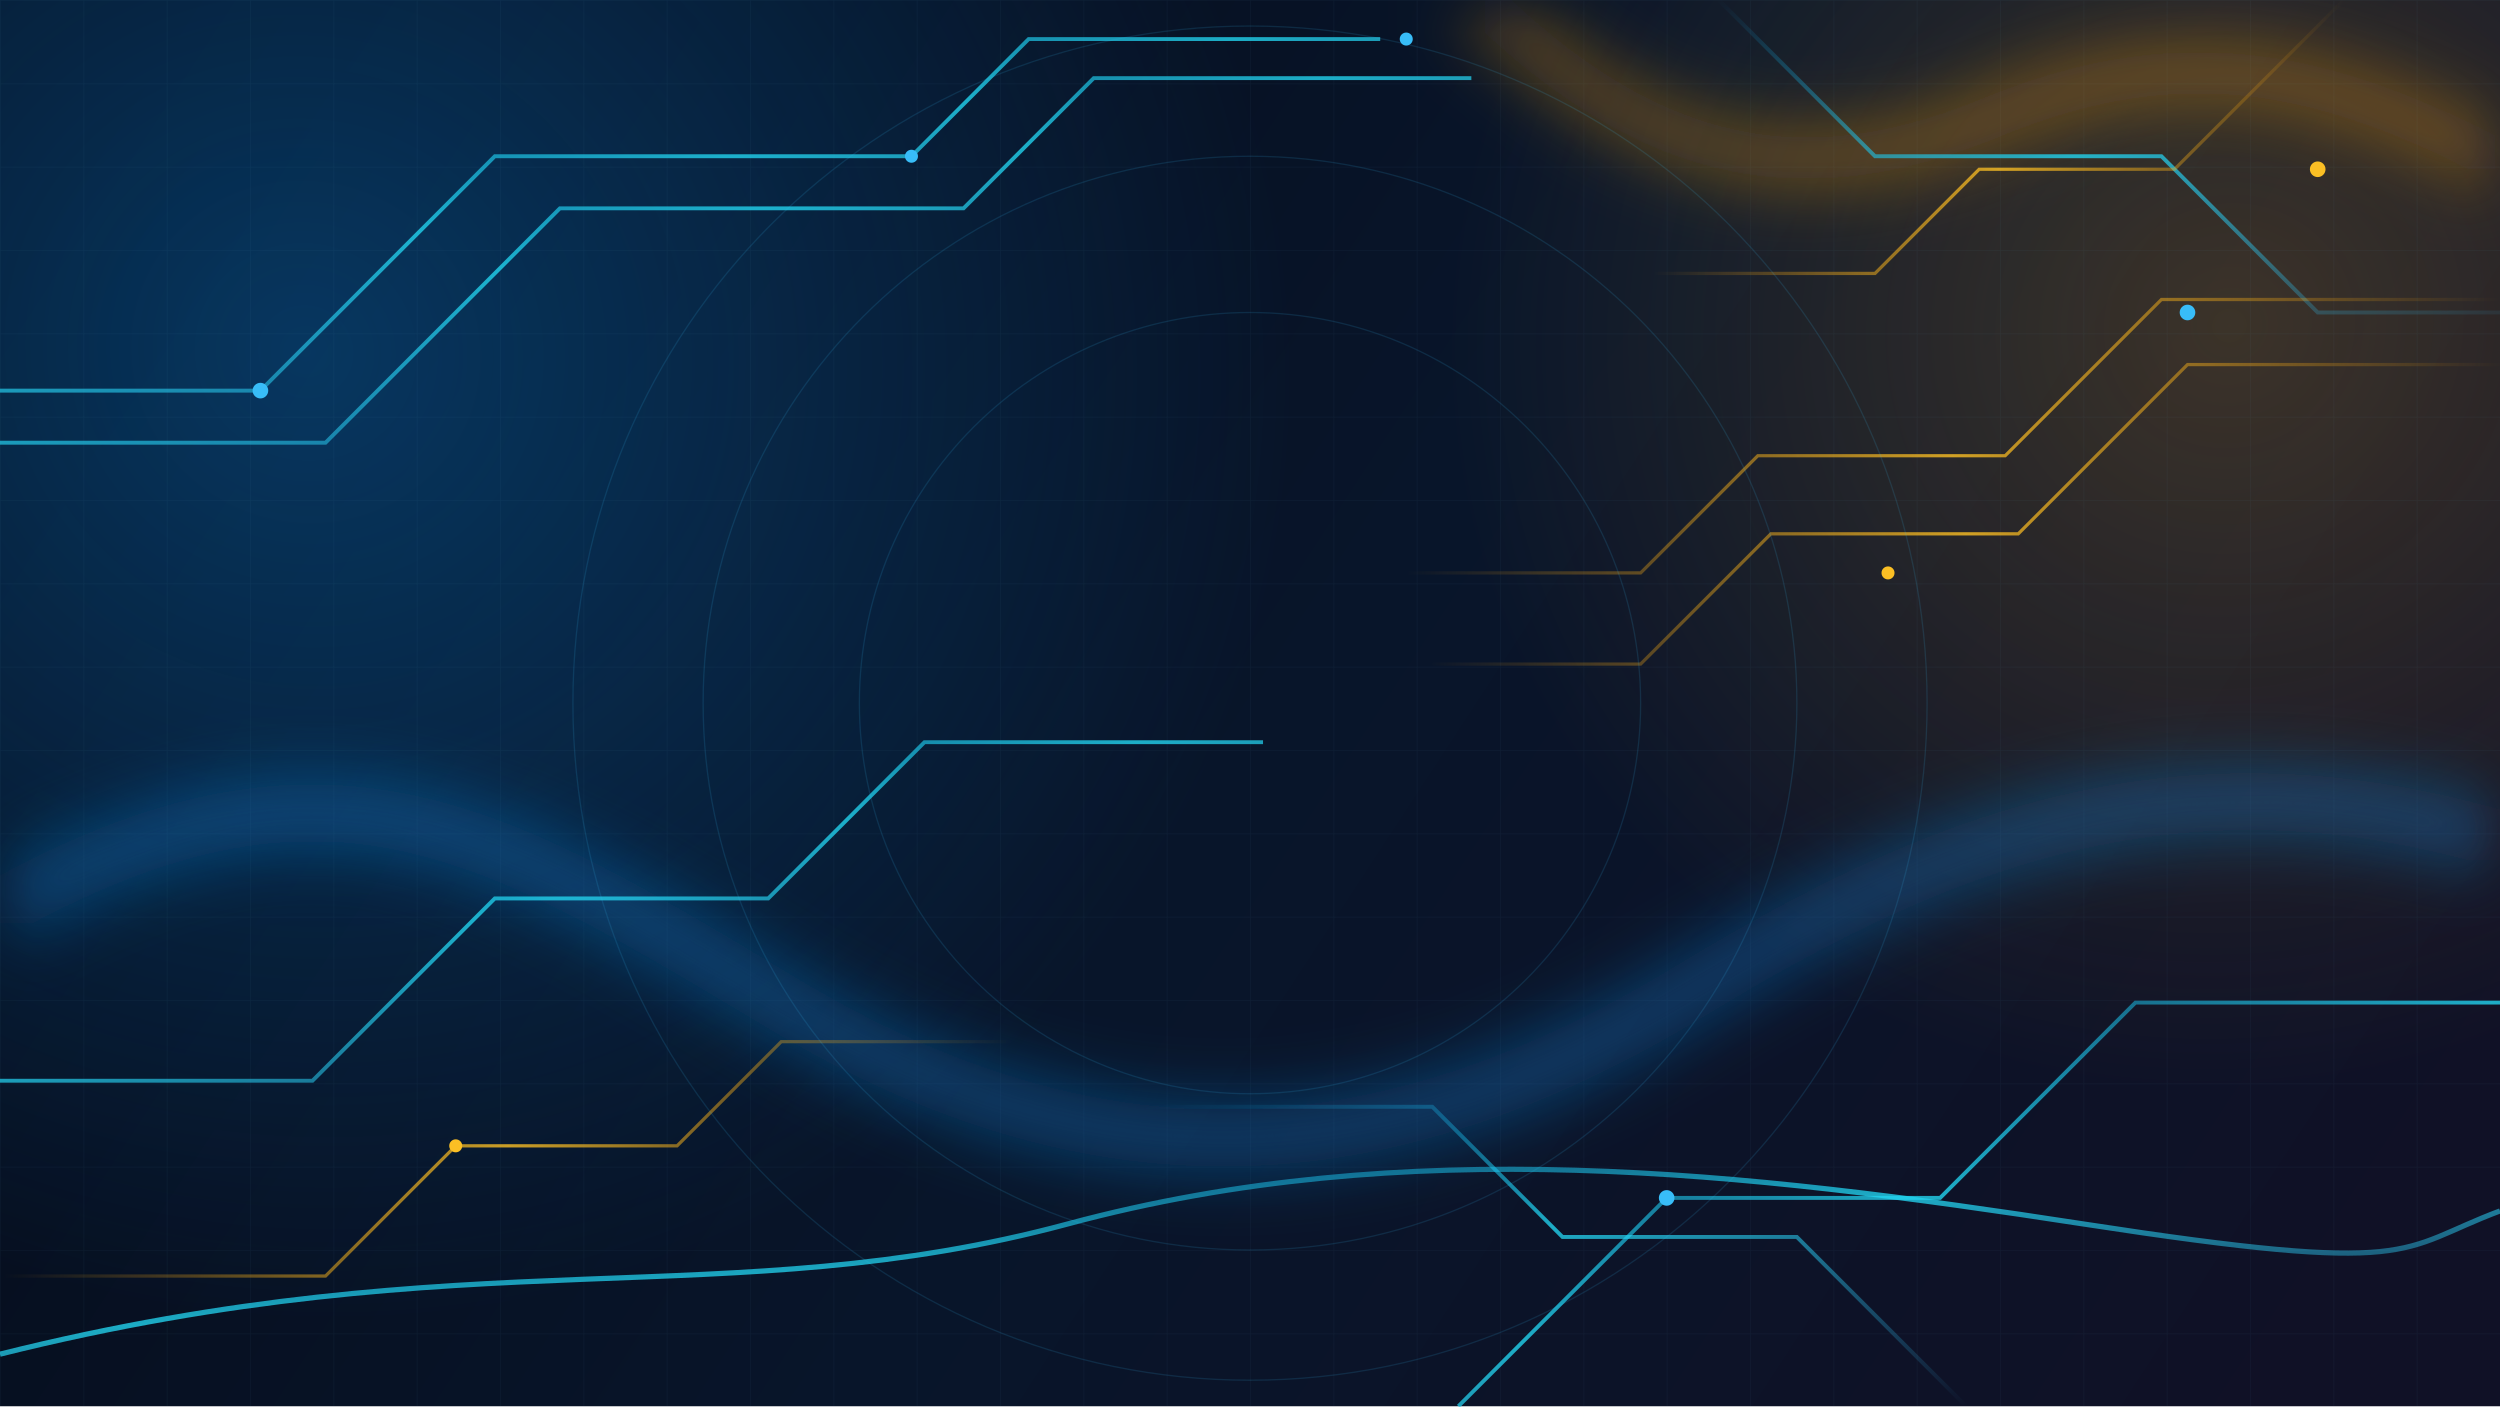
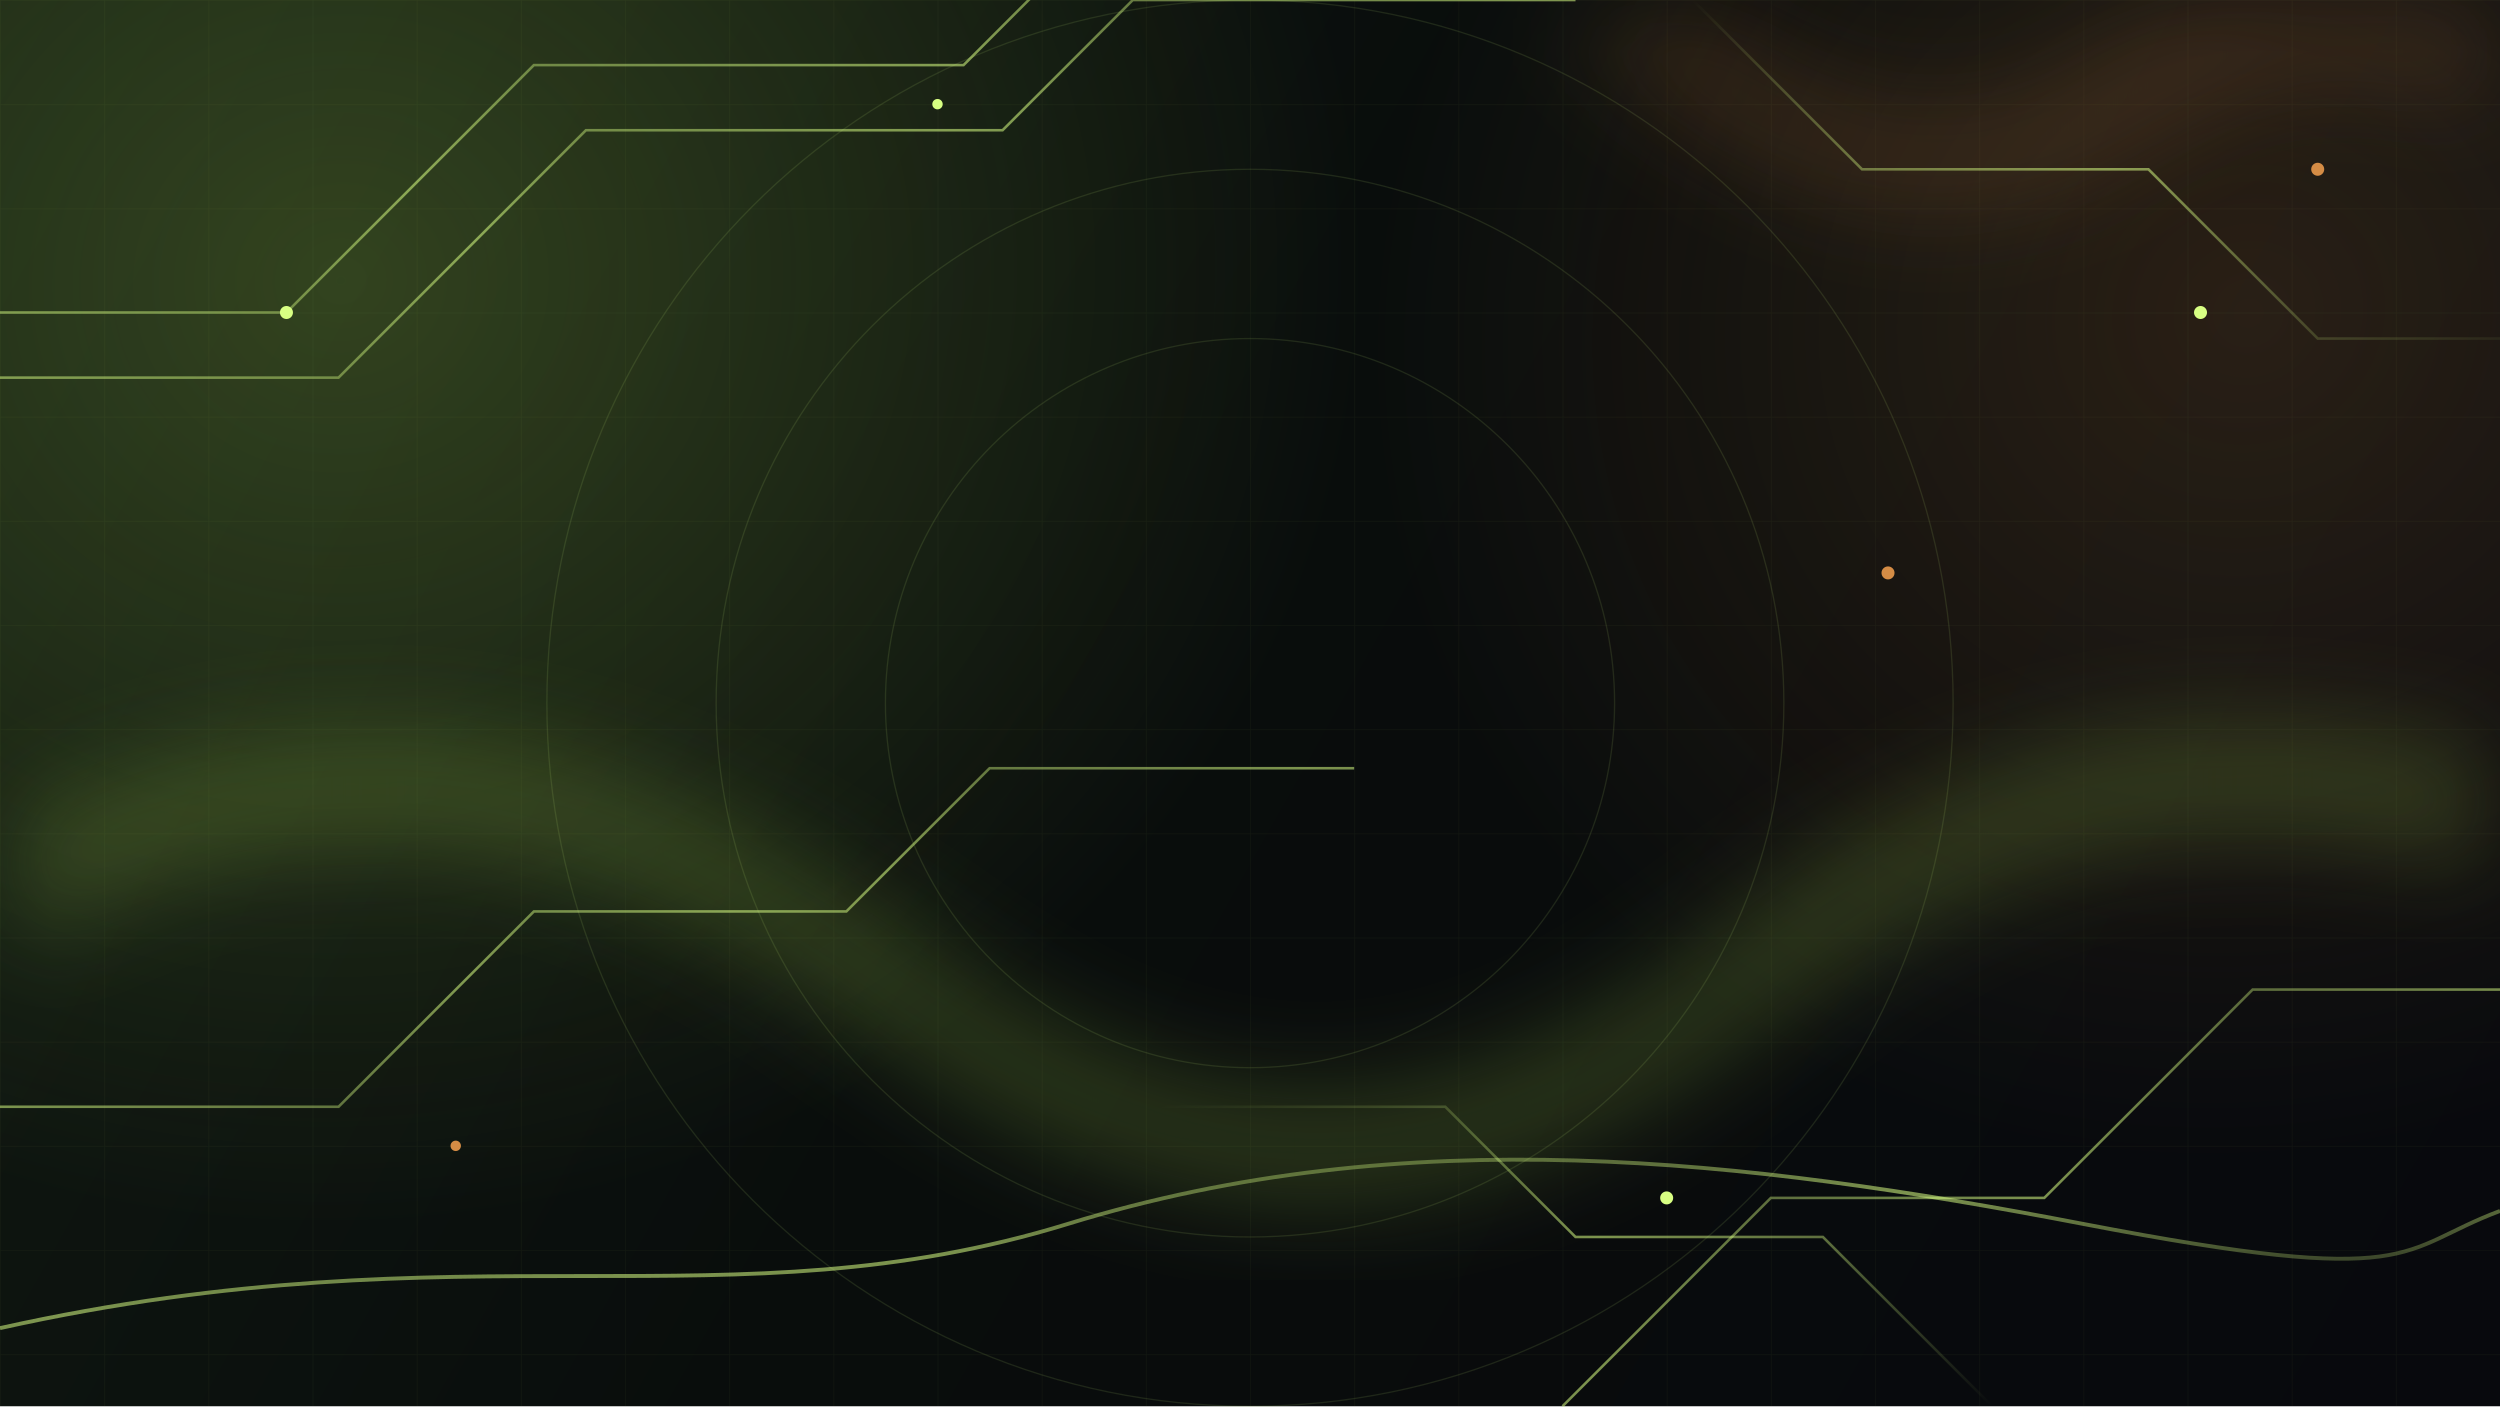
<svg xmlns="http://www.w3.org/2000/svg" viewBox="0 0 1920 1080" fill="none">
  <defs>
-     <linearGradient id="base" x1="120" y1="0" x2="1770" y2="1080" gradientUnits="userSpaceOnUse">
-       <stop stop-color="#050B19" />
-       <stop offset=".52" stop-color="#08152A" />
-       <stop offset="1" stop-color="#101126" />
+     <linearGradient id="base" x1="0" y1="0" x2="1920" y2="1080" gradientUnits="userSpaceOnUse">
+       <stop stop-color="#111a12" />
+       <stop offset=".46" stop-color="#090d0c" />
+       <stop offset="1" stop-color="#08090d" />
    </linearGradient>
-     <radialGradient id="cyanGlow" cx="0" cy="0" r="1" gradientTransform="matrix(670 360 -350 650 240 270)" gradientUnits="userSpaceOnUse">
-       <stop stop-color="#087BCE" stop-opacity=".38" />
-       <stop offset="1" stop-color="#087BCE" stop-opacity="0" />
+     <radialGradient id="lime" cx="0" cy="0" r="1" gradientTransform="matrix(780 120 -140 720 260 210)" gradientUnits="userSpaceOnUse">
+       <stop stop-color="#9ecb4c" stop-opacity=".25" />
+       <stop offset="1" stop-color="#9ecb4c" stop-opacity="0" />
    </radialGradient>
-     <radialGradient id="goldGlow" cx="0" cy="0" r="1" gradientTransform="matrix(-520 310 -300 -500 1710 250)" gradientUnits="userSpaceOnUse">
-       <stop stop-color="#E6A52C" stop-opacity=".22" />
-       <stop offset="1" stop-color="#E6A52C" stop-opacity="0" />
+     <radialGradient id="amber" cx="0" cy="0" r="1" gradientTransform="matrix(-620 300 -280 -580 1730 240)" gradientUnits="userSpaceOnUse">
+       <stop stop-color="#d58c45" stop-opacity=".16" />
+       <stop offset="1" stop-color="#d58c45" stop-opacity="0" />
    </radialGradient>
-     <linearGradient id="lineA" x1="0" y1="0" x2="1" y2="1">
-       <stop stop-color="#0EA5E9" stop-opacity="0" />
-       <stop offset=".45" stop-color="#22D3EE" stop-opacity=".8" />
-       <stop offset="1" stop-color="#38BDF8" stop-opacity="0" />
+     <linearGradient id="wire" x1="0" y1="0" x2="1" y2="1">
+       <stop stop-color="#d8ff83" stop-opacity="0" />
+       <stop offset=".48" stop-color="#d8ff83" stop-opacity=".56" />
+       <stop offset="1" stop-color="#d8ff83" stop-opacity="0" />
    </linearGradient>
-     <linearGradient id="lineB" x1="0" y1="0" x2="1" y2="0">
-       <stop stop-color="#F59E0B" stop-opacity="0" />
-       <stop offset=".5" stop-color="#FBBF24" stop-opacity=".8" />
-       <stop offset="1" stop-color="#F59E0B" stop-opacity="0" />
-     </linearGradient>
-     <pattern id="grid" width="64" height="64" patternUnits="userSpaceOnUse">
-       <path d="M64 0H0V64" stroke="#7DD3FC" stroke-opacity=".055" />
+     <pattern id="grid" width="80" height="80" patternUnits="userSpaceOnUse">
+       <path d="M80 0H0V80" stroke="#d8ff83" stroke-opacity=".045" />
    </pattern>
    <filter id="blur">
-       <feGaussianBlur stdDeviation="26" />
+       <feGaussianBlur stdDeviation="42" />
    </filter>
  </defs>
  <path fill="url(#base)" d="M0 0h1920v1080H0z" />
-   <path fill="url(#cyanGlow)" d="M0 0h1920v1080H0z" />
-   <path fill="url(#goldGlow)" d="M0 0h1920v1080H0z" />
+   <path fill="url(#lime)" d="M0 0h1920v1080H0z" />
+   <path fill="url(#amber)" d="M0 0h1920v1080H0z" />
  <path fill="url(#grid)" d="M0 0h1920v1080H0z" />
-   <g opacity=".5" filter="url(#blur)">
-     <path d="M-100 760C220 540 350 620 600 770s470 130 700-10 430-200 720-80" stroke="#087BCE" stroke-width="42" />
-     <path d="M1050 -100c170 220 310 260 480 190s300-30 500 100" stroke="#F59E0B" stroke-width="30" />
+   <g filter="url(#blur)" opacity=".4">
+     <path d="M-120 760C220 510 470 600 690 760s420 170 650-10 430-200 760-60" stroke="#9ecb4c" stroke-width="46" />
+     <path d="M1120-120c210 240 360 300 520 190s300-40 500 120" stroke="#bb7840" stroke-width="34" />
  </g>
-   <g stroke="url(#lineA)" stroke-width="3">
-     <path d="M-80 300h280l180-180h320l90-90h270" />
-     <path d="M-60 340h310l180-180h310l100-100h290" />
-     <path d="M0 830h240l140-140h210l120-120h260" />
-     <path d="M1120 1080l160-160h210l150-150h360" />
-     <path d="M1320 0l120 120h220l120 120h220" />
-     <path d="M1510 1080l-130-130h-180l-100-100h-220" />
+   <g stroke="url(#wire)" stroke-width="2">
+     <path d="M-80 240h300l190-190h330l90-90h340" />
+     <path d="M-40 290h300l190-190h320l100-100h340" />
+     <path d="M0 850h260l150-150h240l110-110h280" />
+     <path d="M1200 1080l160-160h210l160-160h280" />
+     <path d="M1300 0l130 130h220l130 130h220" />
+     <path d="M1530 1080l-130-130h-190l-100-100h-220" />
  </g>
-   <g stroke="url(#lineB)" stroke-width="2.5">
-     <path d="M1920 230h-260l-120 120h-190l-90 90h-180" />
-     <path d="M1920 280h-240l-130 130h-190l-100 100h-160" />
-     <path d="M0 980h250l100-100h170l80-80h180" />
-     <path d="M1800 0l-130 130h-150l-80 80h-170" />
+   <g stroke="#d8ff83" stroke-opacity=".11">
+     <circle cx="960" cy="540" r="280" />
+     <circle cx="960" cy="540" r="410" />
+     <circle cx="960" cy="540" r="540" />
  </g>
-   <g fill="#38BDF8">
-     <circle cx="200" cy="300" r="6" />
-     <circle cx="700" cy="120" r="5" />
-     <circle cx="1080" cy="30" r="5" />
-     <circle cx="1280" cy="920" r="6" />
-     <circle cx="1680" cy="240" r="6" />
+   <g fill="#d8ff83">
+     <circle cx="220" cy="240" r="5" />
+     <circle cx="720" cy="80" r="4" />
+     <circle cx="1280" cy="920" r="5" />
+     <circle cx="1690" cy="240" r="5" />
  </g>
-   <g fill="#FBBF24">
+   <g fill="#d58c45">
    <circle cx="1450" cy="440" r="5" />
-     <circle cx="1780" cy="130" r="6" />
-     <circle cx="350" cy="880" r="5" />
+     <circle cx="1780" cy="130" r="5" />
+     <circle cx="350" cy="880" r="4" />
  </g>
-   <g stroke="#38BDF8" stroke-opacity=".14">
-     <circle cx="960" cy="540" r="300" />
-     <circle cx="960" cy="540" r="420" />
-     <circle cx="960" cy="540" r="520" />
-   </g>
-   <path d="M0 1040C360 950 560 1010 820 940s520-40 780 0 240 20 320-10" stroke="url(#lineA)" stroke-width="4" />
+   <path d="M0 1020C360 940 560 1020 820 940s520-50 780 0 240 20 320-10" stroke="url(#wire)" stroke-width="3" />
</svg>
